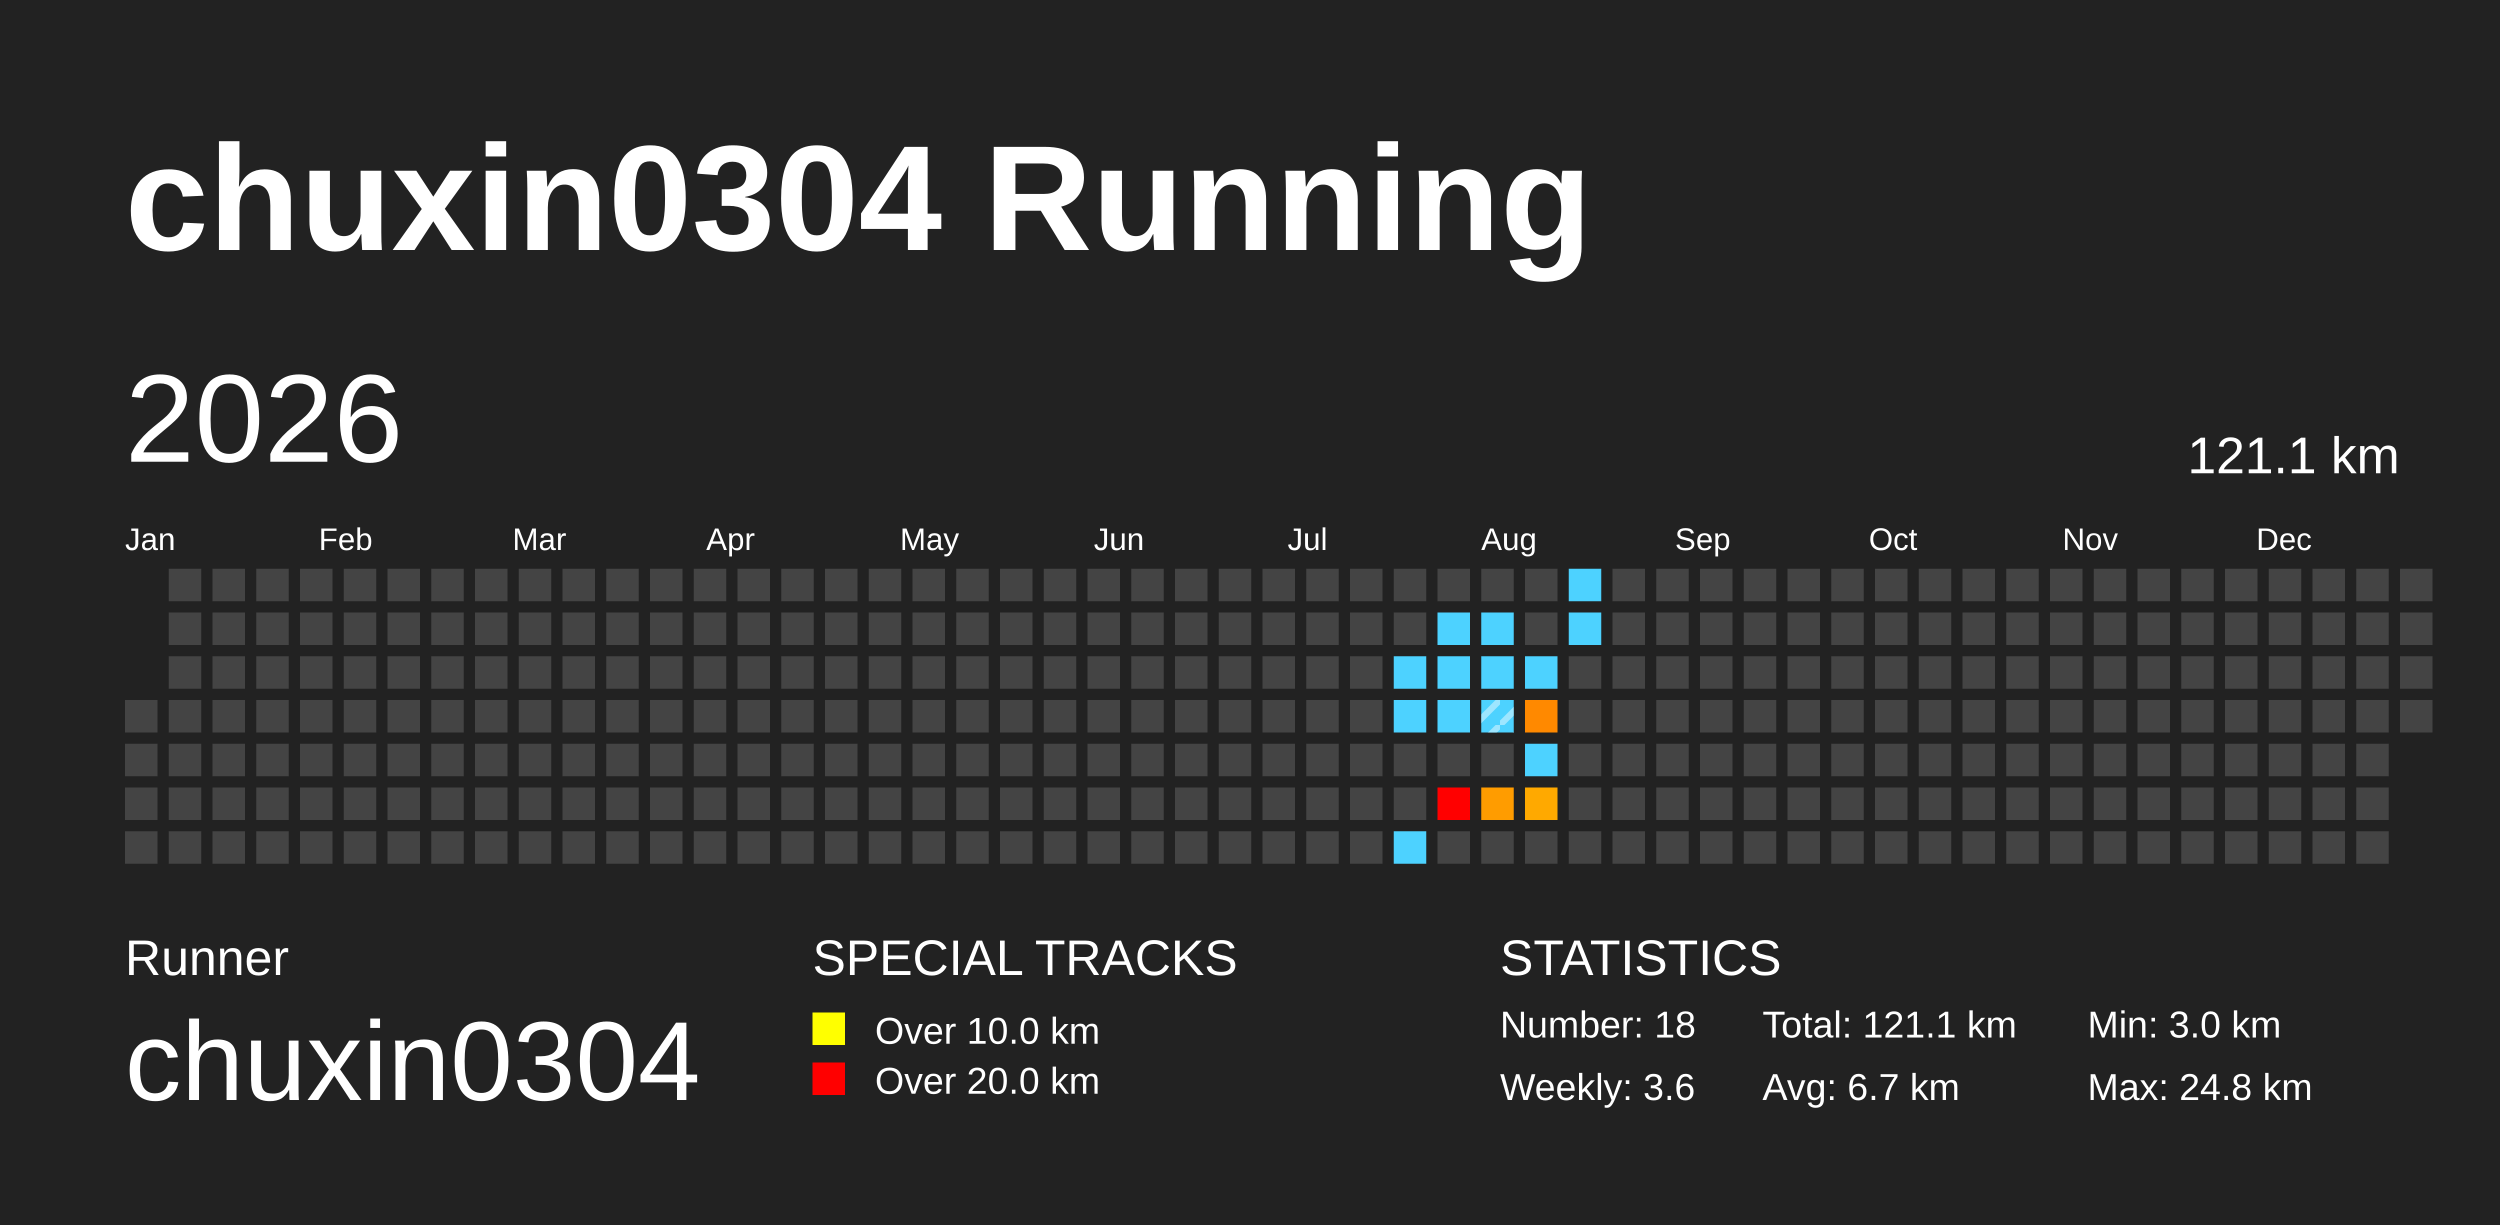
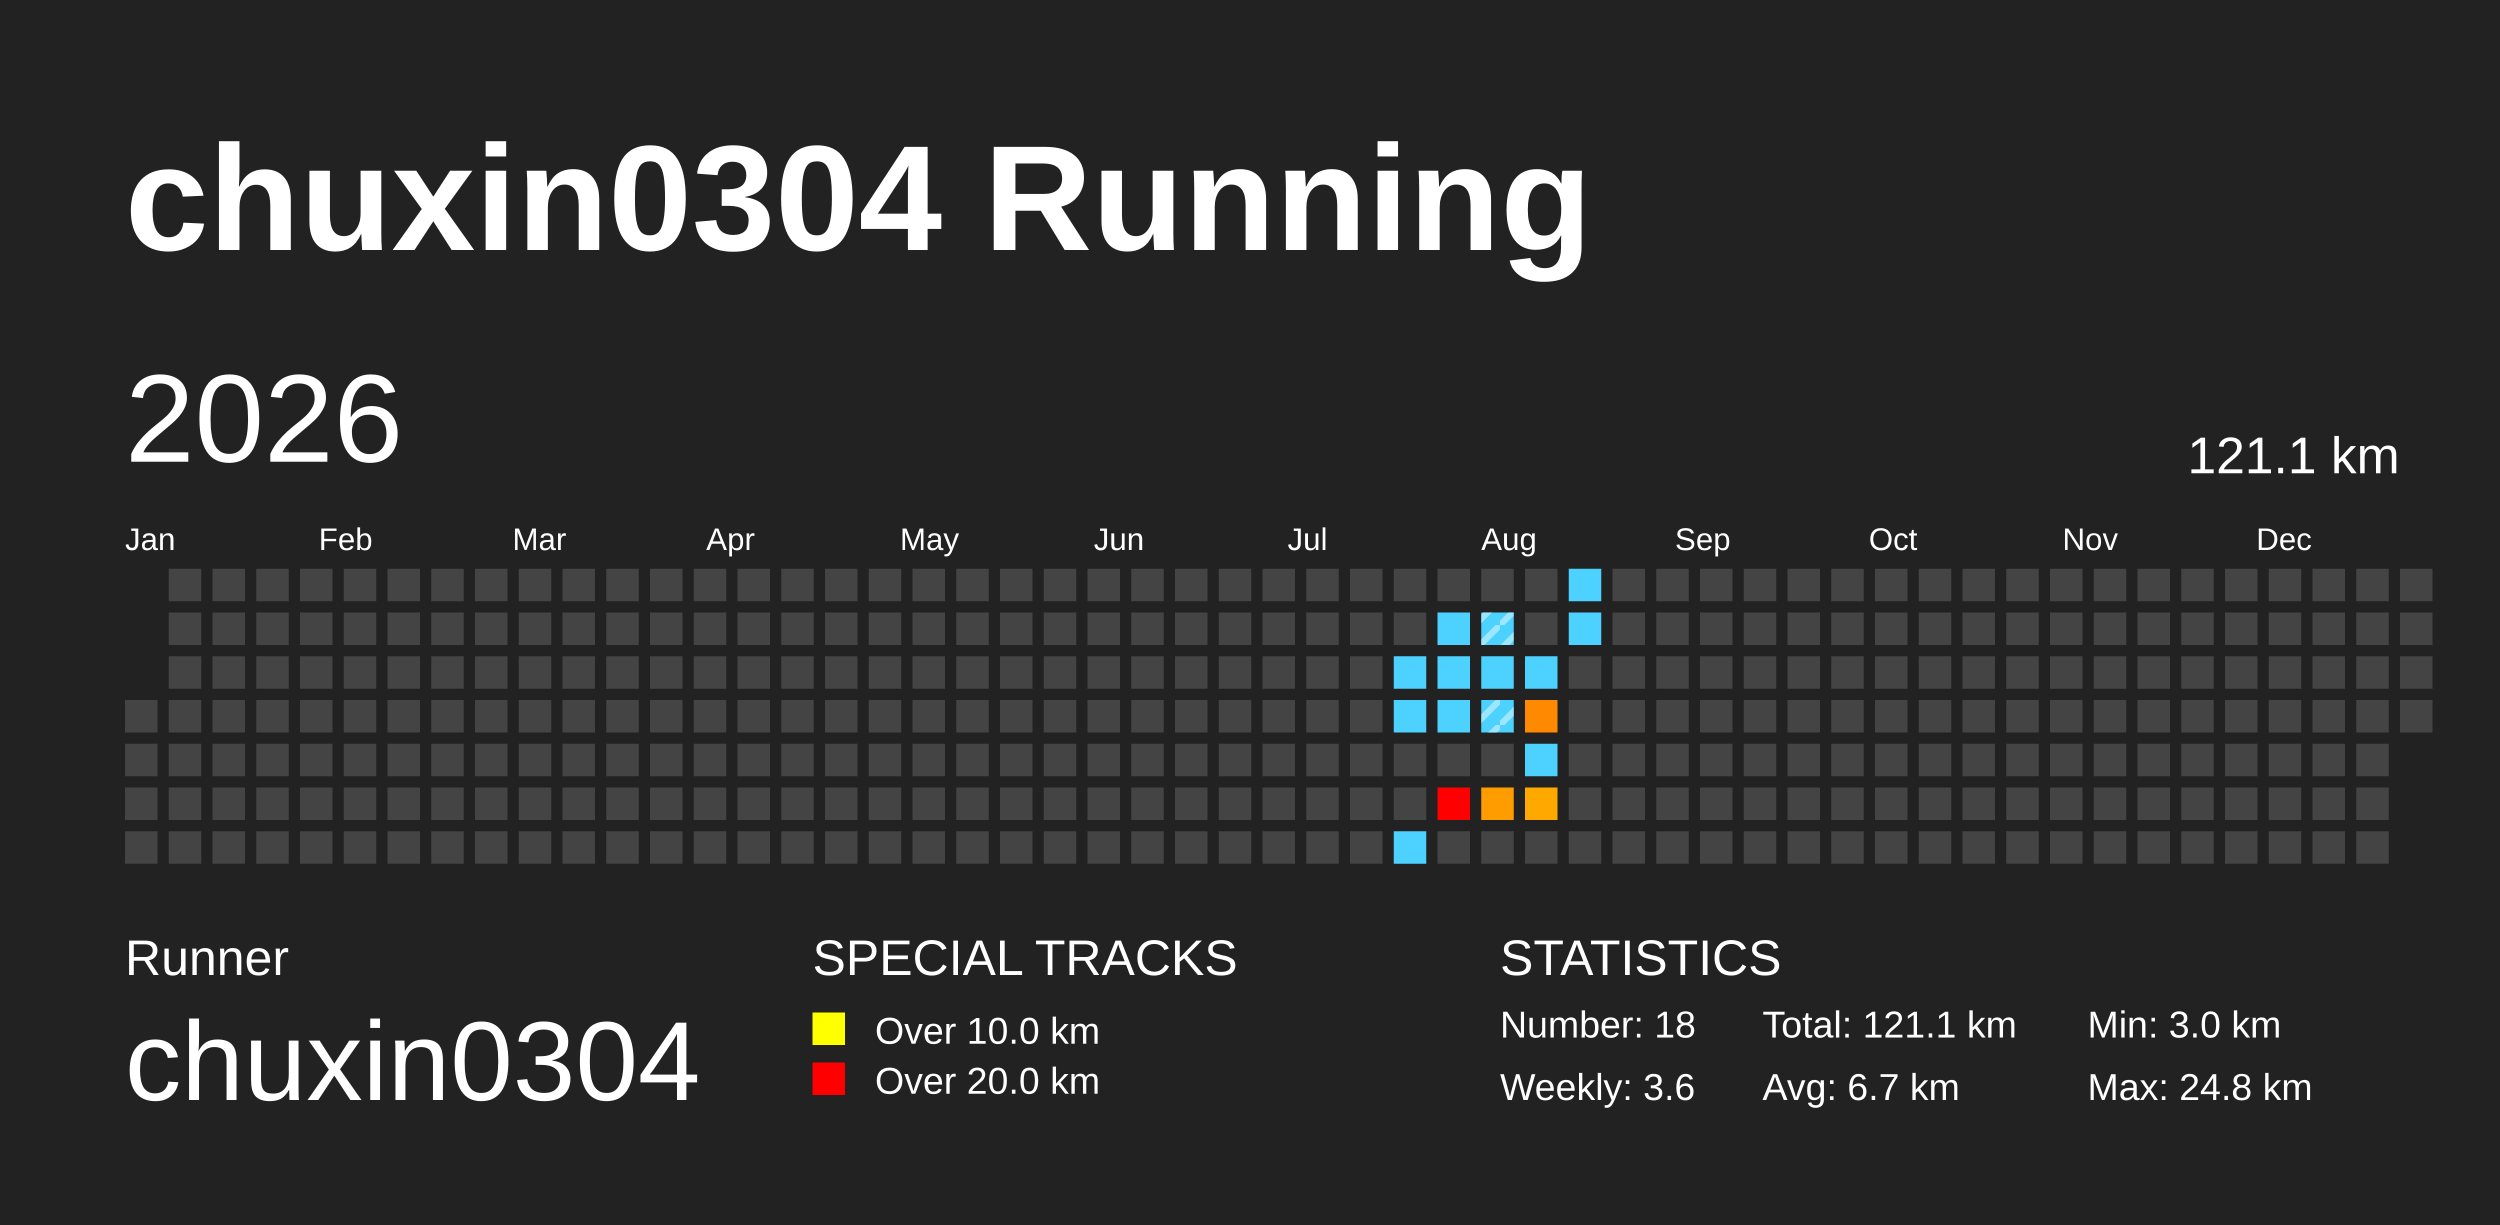
<svg xmlns="http://www.w3.org/2000/svg" baseProfile="full" height="98mm" version="1.1" viewBox="0,0,200,98" width="200mm">
  <defs>
    <pattern height="2" id="indoor-stripe" patternUnits="userSpaceOnUse" width="2">
      <line stroke="white" stroke-opacity="0.45" stroke-width="0.5" x1="0" x2="2" y1="2" y2="0" />
    </pattern>
  </defs>
  <rect fill="#222222" height="98" width="200" x="0" y="0" />
  <text fill="#FFFFFF" style="font-size:12px; font-family:Arial; font-weight:bold;" x="10" y="20">chuxin0304 Running</text>
  <text fill="#FFFFFF" style="font-size:4px; font-family:Arial" x="10" y="78">Runner</text>
  <text fill="#FFFFFF" style="font-size:9px; font-family:Arial" x="10" y="88">chuxin0304</text>
  <text fill="#FFFFFF" style="font-size:4px; font-family:Arial" x="65" y="78">SPECIAL TRACKS</text>
  <rect fill="yellow" height="2.6" width="2.6" x="65" y="81" />
  <text fill="#FFFFFF" style="font-size:3px; font-family:Arial" x="70" y="83.5">Over 10.0 km</text>
  <rect fill="red" height="2.6" width="2.6" x="65" y="85" />
  <text fill="#FFFFFF" style="font-size:3px; font-family:Arial" x="70" y="87.5">Over 20.0 km</text>
  <text fill="#FFFFFF" style="font-size:4px; font-family:Arial" x="120" y="78">STATISTICS</text>
  <text fill="#FFFFFF" style="font-size:3px; font-family:Arial" x="120" y="83">Number: 18</text>
  <text fill="#FFFFFF" style="font-size:3px; font-family:Arial" x="120" y="88">Weekly: 3.6</text>
  <text fill="#FFFFFF" style="font-size:3px; font-family:Arial" x="141" y="83">Total: 121.1 km</text>
  <text fill="#FFFFFF" style="font-size:3px; font-family:Arial" x="141" y="88">Avg: 6.7 km</text>
  <text fill="#FFFFFF" style="font-size:3px; font-family:Arial" x="167" y="83">Min: 3.0 km</text>
  <text fill="#FFFFFF" style="font-size:3px; font-family:Arial" x="167" y="88">Max: 24.8 km</text>
  <text dominant-baseline="hanging" fill="#FFFFFF" style="font-size:10.0px; font-family:Arial;" x="10" y="30">2026</text>
  <text dominant-baseline="hanging" fill="#FFFFFF" style="font-size:4.125px; font-family:Arial;" x="175" y="35">121.1 km</text>
  <text fill="#FFFFFF" style="font-size:2.5px; font-family:Arial" x="10.0" y="44">Jan</text>
  <text fill="#FFFFFF" style="font-size:2.5px; font-family:Arial" x="25.5" y="44">Feb</text>
  <text fill="#FFFFFF" style="font-size:2.5px; font-family:Arial" x="41.0" y="44">Mar</text>
  <text fill="#FFFFFF" style="font-size:2.5px; font-family:Arial" x="56.5" y="44">Apr</text>
  <text fill="#FFFFFF" style="font-size:2.5px; font-family:Arial" x="72.0" y="44">May</text>
  <text fill="#FFFFFF" style="font-size:2.5px; font-family:Arial" x="87.5" y="44">Jun</text>
  <text fill="#FFFFFF" style="font-size:2.5px; font-family:Arial" x="103.0" y="44">Jul</text>
  <text fill="#FFFFFF" style="font-size:2.5px; font-family:Arial" x="118.5" y="44">Aug</text>
  <text fill="#FFFFFF" style="font-size:2.5px; font-family:Arial" x="134.0" y="44">Sep</text>
  <text fill="#FFFFFF" style="font-size:2.5px; font-family:Arial" x="149.5" y="44">Oct</text>
  <text fill="#FFFFFF" style="font-size:2.5px; font-family:Arial" x="165.0" y="44">Nov</text>
  <text fill="#FFFFFF" style="font-size:2.5px; font-family:Arial" x="180.5" y="44">Dec</text>
  <rect fill="#444444" height="2.6" width="2.6" x="10.0" y="56.0" />
  <rect fill="#444444" height="2.6" width="2.6" x="10.0" y="59.5" />
  <rect fill="#444444" height="2.6" width="2.6" x="10.0" y="63.0" />
  <rect fill="#444444" height="2.6" width="2.6" x="10.0" y="66.5" />
  <rect fill="#444444" height="2.6" width="2.6" x="13.5" y="45.5" />
  <rect fill="#444444" height="2.6" width="2.6" x="13.5" y="49.0" />
  <rect fill="#444444" height="2.6" width="2.6" x="13.5" y="52.5" />
  <rect fill="#444444" height="2.6" width="2.6" x="13.5" y="56.0" />
  <rect fill="#444444" height="2.6" width="2.6" x="13.5" y="59.5" />
  <rect fill="#444444" height="2.6" width="2.6" x="13.5" y="63.0" />
  <rect fill="#444444" height="2.6" width="2.6" x="13.5" y="66.5" />
  <rect fill="#444444" height="2.6" width="2.6" x="17.0" y="45.5" />
  <rect fill="#444444" height="2.6" width="2.6" x="17.0" y="49.0" />
  <rect fill="#444444" height="2.6" width="2.6" x="17.0" y="52.5" />
  <rect fill="#444444" height="2.6" width="2.6" x="17.0" y="56.0" />
  <rect fill="#444444" height="2.6" width="2.6" x="17.0" y="59.5" />
  <rect fill="#444444" height="2.6" width="2.6" x="17.0" y="63.0" />
  <rect fill="#444444" height="2.6" width="2.6" x="17.0" y="66.5" />
  <rect fill="#444444" height="2.6" width="2.6" x="20.5" y="45.5" />
  <rect fill="#444444" height="2.6" width="2.6" x="20.5" y="49.0" />
  <rect fill="#444444" height="2.6" width="2.6" x="20.5" y="52.5" />
  <rect fill="#444444" height="2.6" width="2.6" x="20.5" y="56.0" />
  <rect fill="#444444" height="2.6" width="2.6" x="20.5" y="59.5" />
  <rect fill="#444444" height="2.6" width="2.6" x="20.5" y="63.0" />
  <rect fill="#444444" height="2.6" width="2.6" x="20.5" y="66.5" />
  <rect fill="#444444" height="2.6" width="2.6" x="24.0" y="45.5" />
  <rect fill="#444444" height="2.6" width="2.6" x="24.0" y="49.0" />
  <rect fill="#444444" height="2.6" width="2.6" x="24.0" y="52.5" />
  <rect fill="#444444" height="2.6" width="2.6" x="24.0" y="56.0" />
  <rect fill="#444444" height="2.6" width="2.6" x="24.0" y="59.5" />
  <rect fill="#444444" height="2.6" width="2.6" x="24.0" y="63.0" />
  <rect fill="#444444" height="2.6" width="2.6" x="24.0" y="66.5" />
  <rect fill="#444444" height="2.6" width="2.6" x="27.5" y="45.5" />
  <rect fill="#444444" height="2.6" width="2.6" x="27.5" y="49.0" />
  <rect fill="#444444" height="2.6" width="2.6" x="27.5" y="52.5" />
  <rect fill="#444444" height="2.6" width="2.6" x="27.5" y="56.0" />
  <rect fill="#444444" height="2.6" width="2.6" x="27.5" y="59.5" />
  <rect fill="#444444" height="2.6" width="2.6" x="27.5" y="63.0" />
  <rect fill="#444444" height="2.6" width="2.6" x="27.5" y="66.5" />
  <rect fill="#444444" height="2.6" width="2.6" x="31.0" y="45.5" />
  <rect fill="#444444" height="2.6" width="2.6" x="31.0" y="49.0" />
  <rect fill="#444444" height="2.6" width="2.6" x="31.0" y="52.5" />
  <rect fill="#444444" height="2.6" width="2.6" x="31.0" y="56.0" />
  <rect fill="#444444" height="2.6" width="2.6" x="31.0" y="59.5" />
  <rect fill="#444444" height="2.6" width="2.6" x="31.0" y="63.0" />
  <rect fill="#444444" height="2.6" width="2.6" x="31.0" y="66.5" />
  <rect fill="#444444" height="2.6" width="2.6" x="34.5" y="45.5" />
  <rect fill="#444444" height="2.6" width="2.6" x="34.5" y="49.0" />
  <rect fill="#444444" height="2.6" width="2.6" x="34.5" y="52.5" />
  <rect fill="#444444" height="2.6" width="2.6" x="34.5" y="56.0" />
  <rect fill="#444444" height="2.6" width="2.6" x="34.5" y="59.5" />
  <rect fill="#444444" height="2.6" width="2.6" x="34.5" y="63.0" />
  <rect fill="#444444" height="2.6" width="2.6" x="34.5" y="66.5" />
  <rect fill="#444444" height="2.6" width="2.6" x="38.0" y="45.5" />
  <rect fill="#444444" height="2.6" width="2.6" x="38.0" y="49.0" />
  <rect fill="#444444" height="2.6" width="2.6" x="38.0" y="52.5" />
  <rect fill="#444444" height="2.6" width="2.6" x="38.0" y="56.0" />
  <rect fill="#444444" height="2.6" width="2.6" x="38.0" y="59.5" />
  <rect fill="#444444" height="2.6" width="2.6" x="38.0" y="63.0" />
  <rect fill="#444444" height="2.6" width="2.6" x="38.0" y="66.5" />
  <rect fill="#444444" height="2.6" width="2.6" x="41.5" y="45.5" />
  <rect fill="#444444" height="2.6" width="2.6" x="41.5" y="49.0" />
  <rect fill="#444444" height="2.6" width="2.6" x="41.5" y="52.5" />
  <rect fill="#444444" height="2.6" width="2.6" x="41.5" y="56.0" />
  <rect fill="#444444" height="2.6" width="2.6" x="41.5" y="59.5" />
  <rect fill="#444444" height="2.6" width="2.6" x="41.5" y="63.0" />
  <rect fill="#444444" height="2.6" width="2.6" x="41.5" y="66.5" />
  <rect fill="#444444" height="2.6" width="2.6" x="45.0" y="45.5" />
  <rect fill="#444444" height="2.6" width="2.6" x="45.0" y="49.0" />
  <rect fill="#444444" height="2.6" width="2.6" x="45.0" y="52.5" />
  <rect fill="#444444" height="2.6" width="2.6" x="45.0" y="56.0" />
  <rect fill="#444444" height="2.6" width="2.6" x="45.0" y="59.5" />
  <rect fill="#444444" height="2.6" width="2.6" x="45.0" y="63.0" />
  <rect fill="#444444" height="2.6" width="2.6" x="45.0" y="66.5" />
  <rect fill="#444444" height="2.6" width="2.6" x="48.5" y="45.5" />
  <rect fill="#444444" height="2.6" width="2.6" x="48.5" y="49.0" />
  <rect fill="#444444" height="2.6" width="2.6" x="48.5" y="52.5" />
  <rect fill="#444444" height="2.6" width="2.6" x="48.5" y="56.0" />
  <rect fill="#444444" height="2.6" width="2.6" x="48.5" y="59.5" />
  <rect fill="#444444" height="2.6" width="2.6" x="48.5" y="63.0" />
  <rect fill="#444444" height="2.6" width="2.6" x="48.5" y="66.5" />
  <rect fill="#444444" height="2.6" width="2.6" x="52.0" y="45.5" />
  <rect fill="#444444" height="2.6" width="2.6" x="52.0" y="49.0" />
  <rect fill="#444444" height="2.6" width="2.6" x="52.0" y="52.5" />
  <rect fill="#444444" height="2.6" width="2.6" x="52.0" y="56.0" />
  <rect fill="#444444" height="2.6" width="2.6" x="52.0" y="59.5" />
  <rect fill="#444444" height="2.6" width="2.6" x="52.0" y="63.0" />
  <rect fill="#444444" height="2.6" width="2.6" x="52.0" y="66.5" />
  <rect fill="#444444" height="2.6" width="2.6" x="55.5" y="45.5" />
  <rect fill="#444444" height="2.6" width="2.6" x="55.5" y="49.0" />
  <rect fill="#444444" height="2.6" width="2.6" x="55.5" y="52.5" />
  <rect fill="#444444" height="2.6" width="2.6" x="55.5" y="56.0" />
  <rect fill="#444444" height="2.6" width="2.6" x="55.5" y="59.5" />
  <rect fill="#444444" height="2.6" width="2.6" x="55.5" y="63.0" />
  <rect fill="#444444" height="2.6" width="2.6" x="55.5" y="66.5" />
  <rect fill="#444444" height="2.6" width="2.6" x="59.0" y="45.5" />
  <rect fill="#444444" height="2.6" width="2.6" x="59.0" y="49.0" />
  <rect fill="#444444" height="2.6" width="2.6" x="59.0" y="52.5" />
  <rect fill="#444444" height="2.6" width="2.6" x="59.0" y="56.0" />
  <rect fill="#444444" height="2.6" width="2.6" x="59.0" y="59.5" />
  <rect fill="#444444" height="2.6" width="2.6" x="59.0" y="63.0" />
  <rect fill="#444444" height="2.6" width="2.6" x="59.0" y="66.5" />
  <rect fill="#444444" height="2.6" width="2.6" x="62.5" y="45.5" />
  <rect fill="#444444" height="2.6" width="2.6" x="62.5" y="49.0" />
  <rect fill="#444444" height="2.6" width="2.6" x="62.5" y="52.5" />
  <rect fill="#444444" height="2.6" width="2.6" x="62.5" y="56.0" />
  <rect fill="#444444" height="2.6" width="2.6" x="62.5" y="59.5" />
  <rect fill="#444444" height="2.6" width="2.6" x="62.5" y="63.0" />
  <rect fill="#444444" height="2.6" width="2.6" x="62.5" y="66.5" />
  <rect fill="#444444" height="2.6" width="2.6" x="66.0" y="45.5" />
  <rect fill="#444444" height="2.6" width="2.6" x="66.0" y="49.0" />
  <rect fill="#444444" height="2.6" width="2.6" x="66.0" y="52.5" />
  <rect fill="#444444" height="2.6" width="2.6" x="66.0" y="56.0" />
  <rect fill="#444444" height="2.6" width="2.6" x="66.0" y="59.5" />
  <rect fill="#444444" height="2.6" width="2.6" x="66.0" y="63.0" />
  <rect fill="#444444" height="2.6" width="2.6" x="66.0" y="66.5" />
  <rect fill="#444444" height="2.6" width="2.6" x="69.5" y="45.5" />
  <rect fill="#444444" height="2.6" width="2.6" x="69.5" y="49.0" />
  <rect fill="#444444" height="2.6" width="2.6" x="69.5" y="52.5" />
  <rect fill="#444444" height="2.6" width="2.6" x="69.5" y="56.0" />
  <rect fill="#444444" height="2.6" width="2.6" x="69.5" y="59.5" />
  <rect fill="#444444" height="2.6" width="2.6" x="69.5" y="63.0" />
  <rect fill="#444444" height="2.6" width="2.6" x="69.5" y="66.5" />
  <rect fill="#444444" height="2.6" width="2.6" x="73.0" y="45.5" />
  <rect fill="#444444" height="2.6" width="2.6" x="73.0" y="49.0" />
  <rect fill="#444444" height="2.6" width="2.6" x="73.0" y="52.5" />
  <rect fill="#444444" height="2.6" width="2.6" x="73.0" y="56.0" />
  <rect fill="#444444" height="2.6" width="2.6" x="73.0" y="59.5" />
  <rect fill="#444444" height="2.6" width="2.6" x="73.0" y="63.0" />
  <rect fill="#444444" height="2.6" width="2.6" x="73.0" y="66.5" />
  <rect fill="#444444" height="2.6" width="2.6" x="76.5" y="45.5" />
  <rect fill="#444444" height="2.6" width="2.6" x="76.5" y="49.0" />
  <rect fill="#444444" height="2.6" width="2.6" x="76.5" y="52.5" />
  <rect fill="#444444" height="2.6" width="2.6" x="76.5" y="56.0" />
  <rect fill="#444444" height="2.6" width="2.6" x="76.5" y="59.5" />
  <rect fill="#444444" height="2.6" width="2.6" x="76.5" y="63.0" />
  <rect fill="#444444" height="2.6" width="2.6" x="76.5" y="66.5" />
  <rect fill="#444444" height="2.6" width="2.6" x="80.0" y="45.5" />
  <rect fill="#444444" height="2.6" width="2.6" x="80.0" y="49.0" />
  <rect fill="#444444" height="2.6" width="2.6" x="80.0" y="52.5" />
  <rect fill="#444444" height="2.6" width="2.6" x="80.0" y="56.0" />
  <rect fill="#444444" height="2.6" width="2.6" x="80.0" y="59.5" />
  <rect fill="#444444" height="2.6" width="2.6" x="80.0" y="63.0" />
  <rect fill="#444444" height="2.6" width="2.6" x="80.0" y="66.5" />
  <rect fill="#444444" height="2.6" width="2.6" x="83.5" y="45.5" />
  <rect fill="#444444" height="2.6" width="2.6" x="83.5" y="49.0" />
  <rect fill="#444444" height="2.6" width="2.6" x="83.5" y="52.5" />
  <rect fill="#444444" height="2.6" width="2.6" x="83.5" y="56.0" />
  <rect fill="#444444" height="2.6" width="2.6" x="83.5" y="59.5" />
  <rect fill="#444444" height="2.6" width="2.6" x="83.5" y="63.0" />
  <rect fill="#444444" height="2.6" width="2.6" x="83.5" y="66.5" />
  <rect fill="#444444" height="2.6" width="2.6" x="87.0" y="45.5" />
  <rect fill="#444444" height="2.6" width="2.6" x="87.0" y="49.0" />
  <rect fill="#444444" height="2.6" width="2.6" x="87.0" y="52.5" />
  <rect fill="#444444" height="2.6" width="2.6" x="87.0" y="56.0" />
  <rect fill="#444444" height="2.6" width="2.6" x="87.0" y="59.5" />
  <rect fill="#444444" height="2.6" width="2.6" x="87.0" y="63.0" />
  <rect fill="#444444" height="2.6" width="2.6" x="87.0" y="66.5" />
  <rect fill="#444444" height="2.6" width="2.6" x="90.5" y="45.5" />
  <rect fill="#444444" height="2.6" width="2.6" x="90.5" y="49.0" />
  <rect fill="#444444" height="2.6" width="2.6" x="90.5" y="52.5" />
  <rect fill="#444444" height="2.6" width="2.6" x="90.5" y="56.0" />
  <rect fill="#444444" height="2.6" width="2.6" x="90.5" y="59.5" />
  <rect fill="#444444" height="2.6" width="2.6" x="90.5" y="63.0" />
  <rect fill="#444444" height="2.6" width="2.6" x="90.5" y="66.5" />
  <rect fill="#444444" height="2.6" width="2.6" x="94.0" y="45.5" />
  <rect fill="#444444" height="2.6" width="2.6" x="94.0" y="49.0" />
  <rect fill="#444444" height="2.6" width="2.6" x="94.0" y="52.5" />
  <rect fill="#444444" height="2.6" width="2.6" x="94.0" y="56.0" />
  <rect fill="#444444" height="2.6" width="2.6" x="94.0" y="59.5" />
  <rect fill="#444444" height="2.6" width="2.6" x="94.0" y="63.0" />
  <rect fill="#444444" height="2.6" width="2.6" x="94.0" y="66.5" />
  <rect fill="#444444" height="2.6" width="2.6" x="97.5" y="45.5" />
  <rect fill="#444444" height="2.6" width="2.6" x="97.5" y="49.0" />
  <rect fill="#444444" height="2.6" width="2.6" x="97.5" y="52.5" />
  <rect fill="#444444" height="2.6" width="2.6" x="97.5" y="56.0" />
  <rect fill="#444444" height="2.6" width="2.6" x="97.5" y="59.5" />
  <rect fill="#444444" height="2.6" width="2.6" x="97.5" y="63.0" />
  <rect fill="#444444" height="2.6" width="2.6" x="97.5" y="66.5" />
  <rect fill="#444444" height="2.6" width="2.6" x="101.0" y="45.5" />
  <rect fill="#444444" height="2.6" width="2.6" x="101.0" y="49.0" />
  <rect fill="#444444" height="2.6" width="2.6" x="101.0" y="52.5" />
  <rect fill="#444444" height="2.6" width="2.6" x="101.0" y="56.0" />
  <rect fill="#444444" height="2.6" width="2.6" x="101.0" y="59.5" />
  <rect fill="#444444" height="2.6" width="2.6" x="101.0" y="63.0" />
  <rect fill="#444444" height="2.6" width="2.6" x="101.0" y="66.5" />
  <rect fill="#444444" height="2.6" width="2.6" x="104.5" y="45.5" />
  <rect fill="#444444" height="2.6" width="2.6" x="104.5" y="49.0" />
  <rect fill="#444444" height="2.6" width="2.6" x="104.5" y="52.5" />
  <rect fill="#444444" height="2.6" width="2.6" x="104.5" y="56.0" />
  <rect fill="#444444" height="2.6" width="2.6" x="104.5" y="59.5" />
  <rect fill="#444444" height="2.6" width="2.6" x="104.5" y="63.0" />
  <rect fill="#444444" height="2.6" width="2.6" x="104.5" y="66.5" />
  <rect fill="#444444" height="2.6" width="2.6" x="108.0" y="45.5" />
  <rect fill="#444444" height="2.6" width="2.6" x="108.0" y="49.0" />
  <rect fill="#444444" height="2.6" width="2.6" x="108.0" y="52.5" />
  <rect fill="#444444" height="2.6" width="2.6" x="108.0" y="56.0" />
  <rect fill="#444444" height="2.6" width="2.6" x="108.0" y="59.5" />
  <rect fill="#444444" height="2.6" width="2.6" x="108.0" y="63.0" />
  <rect fill="#444444" height="2.6" width="2.6" x="108.0" y="66.5" />
  <rect fill="#444444" height="2.6" width="2.6" x="111.5" y="45.5" />
  <rect fill="#444444" height="2.6" width="2.6" x="111.5" y="49.0" />
  <rect fill="#4dd2ff" height="2.6" width="2.6" x="111.5" y="52.5" />
  <rect fill="#4dd2ff" height="2.6" width="2.6" x="111.5" y="56.0" />
  <rect fill="#444444" height="2.6" width="2.6" x="111.5" y="59.5" />
  <rect fill="#444444" height="2.6" width="2.6" x="111.5" y="63.0" />
  <rect fill="#4dd2ff" height="2.6" width="2.6" x="111.5" y="66.5" />
  <rect fill="#444444" height="2.6" width="2.6" x="115.0" y="45.5" />
  <rect fill="#4dd2ff" height="2.6" width="2.6" x="115.0" y="49.0" />
  <rect fill="#4dd2ff" height="2.6" width="2.6" x="115.0" y="52.5" />
  <rect fill="#4dd2ff" height="2.6" width="2.6" x="115.0" y="56.0" />
  <rect fill="#444444" height="2.6" width="2.6" x="115.0" y="59.5" />
  <rect fill="red" height="2.6" width="2.6" x="115.0" y="63.0" />
  <rect fill="#444444" height="2.6" width="2.6" x="115.0" y="66.5" />
  <rect fill="#444444" height="2.6" width="2.6" x="118.5" y="45.5" />
  <rect fill="#4dd2ff" height="2.6" width="2.6" x="118.5" y="49.0" />
+   <rect fill="url(#indoor-stripe)" height="2.6" style="pointer-events: none;" width="2.6" x="118.5" y="49.0" />
  <rect fill="#4dd2ff" height="2.6" width="2.6" x="118.5" y="52.5" />
  <rect fill="#4dd2ff" height="2.6" width="2.6" x="118.5" y="56.0" />
  <rect fill="url(#indoor-stripe)" height="2.6" style="pointer-events: none;" width="2.6" x="118.5" y="56.0" />
  <rect fill="#444444" height="2.6" width="2.6" x="118.5" y="59.5" />
  <rect fill="#ff9c00" height="2.6" width="2.6" x="118.5" y="63.0" />
  <rect fill="#444444" height="2.6" width="2.6" x="118.5" y="66.5" />
  <rect fill="#444444" height="2.6" width="2.6" x="122.0" y="45.5" />
  <rect fill="#444444" height="2.6" width="2.6" x="122.0" y="49.0" />
  <rect fill="#4dd2ff" height="2.6" width="2.6" x="122.0" y="52.5" />
  <rect fill="#ff8900" height="2.6" width="2.6" x="122.0" y="56.0" />
  <rect fill="#4dd2ff" height="2.6" width="2.6" x="122.0" y="59.5" />
  <rect fill="#ffa900" height="2.6" width="2.6" x="122.0" y="63.0" />
  <rect fill="#444444" height="2.6" width="2.6" x="122.0" y="66.5" />
  <rect fill="#4dd2ff" height="2.6" width="2.6" x="125.5" y="45.5" />
  <rect fill="#4dd2ff" height="2.6" width="2.6" x="125.5" y="49.0" />
  <rect fill="#444444" height="2.6" width="2.6" x="125.5" y="52.5" />
  <rect fill="#444444" height="2.6" width="2.6" x="125.5" y="56.0" />
  <rect fill="#444444" height="2.6" width="2.6" x="125.5" y="59.5" />
  <rect fill="#444444" height="2.6" width="2.6" x="125.5" y="63.0" />
  <rect fill="#444444" height="2.6" width="2.6" x="125.5" y="66.5" />
  <rect fill="#444444" height="2.6" width="2.6" x="129.0" y="45.5" />
  <rect fill="#444444" height="2.6" width="2.6" x="129.0" y="49.0" />
  <rect fill="#444444" height="2.6" width="2.6" x="129.0" y="52.5" />
  <rect fill="#444444" height="2.6" width="2.6" x="129.0" y="56.0" />
  <rect fill="#444444" height="2.6" width="2.6" x="129.0" y="59.5" />
  <rect fill="#444444" height="2.6" width="2.6" x="129.0" y="63.0" />
  <rect fill="#444444" height="2.6" width="2.6" x="129.0" y="66.5" />
  <rect fill="#444444" height="2.6" width="2.6" x="132.5" y="45.5" />
  <rect fill="#444444" height="2.6" width="2.6" x="132.5" y="49.0" />
  <rect fill="#444444" height="2.6" width="2.6" x="132.5" y="52.5" />
  <rect fill="#444444" height="2.6" width="2.6" x="132.5" y="56.0" />
  <rect fill="#444444" height="2.6" width="2.6" x="132.5" y="59.5" />
  <rect fill="#444444" height="2.6" width="2.6" x="132.5" y="63.0" />
  <rect fill="#444444" height="2.6" width="2.6" x="132.5" y="66.5" />
  <rect fill="#444444" height="2.6" width="2.6" x="136.0" y="45.5" />
  <rect fill="#444444" height="2.6" width="2.6" x="136.0" y="49.0" />
  <rect fill="#444444" height="2.6" width="2.6" x="136.0" y="52.5" />
  <rect fill="#444444" height="2.6" width="2.6" x="136.0" y="56.0" />
  <rect fill="#444444" height="2.6" width="2.6" x="136.0" y="59.5" />
  <rect fill="#444444" height="2.6" width="2.6" x="136.0" y="63.0" />
  <rect fill="#444444" height="2.6" width="2.6" x="136.0" y="66.5" />
  <rect fill="#444444" height="2.6" width="2.6" x="139.5" y="45.5" />
  <rect fill="#444444" height="2.6" width="2.6" x="139.5" y="49.0" />
  <rect fill="#444444" height="2.6" width="2.6" x="139.5" y="52.5" />
  <rect fill="#444444" height="2.6" width="2.6" x="139.5" y="56.0" />
  <rect fill="#444444" height="2.6" width="2.6" x="139.5" y="59.5" />
  <rect fill="#444444" height="2.6" width="2.6" x="139.5" y="63.0" />
  <rect fill="#444444" height="2.6" width="2.6" x="139.5" y="66.5" />
  <rect fill="#444444" height="2.6" width="2.6" x="143.0" y="45.5" />
  <rect fill="#444444" height="2.6" width="2.6" x="143.0" y="49.0" />
  <rect fill="#444444" height="2.6" width="2.6" x="143.0" y="52.5" />
  <rect fill="#444444" height="2.6" width="2.6" x="143.0" y="56.0" />
  <rect fill="#444444" height="2.6" width="2.6" x="143.0" y="59.5" />
  <rect fill="#444444" height="2.6" width="2.6" x="143.0" y="63.0" />
  <rect fill="#444444" height="2.6" width="2.6" x="143.0" y="66.5" />
  <rect fill="#444444" height="2.6" width="2.6" x="146.5" y="45.5" />
  <rect fill="#444444" height="2.6" width="2.6" x="146.5" y="49.0" />
  <rect fill="#444444" height="2.6" width="2.6" x="146.5" y="52.5" />
  <rect fill="#444444" height="2.6" width="2.6" x="146.5" y="56.0" />
  <rect fill="#444444" height="2.6" width="2.6" x="146.5" y="59.5" />
  <rect fill="#444444" height="2.6" width="2.6" x="146.5" y="63.0" />
  <rect fill="#444444" height="2.6" width="2.6" x="146.5" y="66.5" />
  <rect fill="#444444" height="2.6" width="2.6" x="150.0" y="45.5" />
  <rect fill="#444444" height="2.6" width="2.6" x="150.0" y="49.0" />
  <rect fill="#444444" height="2.6" width="2.6" x="150.0" y="52.5" />
  <rect fill="#444444" height="2.6" width="2.6" x="150.0" y="56.0" />
  <rect fill="#444444" height="2.6" width="2.6" x="150.0" y="59.5" />
  <rect fill="#444444" height="2.6" width="2.6" x="150.0" y="63.0" />
  <rect fill="#444444" height="2.6" width="2.6" x="150.0" y="66.5" />
  <rect fill="#444444" height="2.6" width="2.6" x="153.5" y="45.5" />
  <rect fill="#444444" height="2.6" width="2.6" x="153.5" y="49.0" />
  <rect fill="#444444" height="2.6" width="2.6" x="153.5" y="52.5" />
  <rect fill="#444444" height="2.6" width="2.6" x="153.5" y="56.0" />
  <rect fill="#444444" height="2.6" width="2.6" x="153.5" y="59.5" />
  <rect fill="#444444" height="2.6" width="2.6" x="153.5" y="63.0" />
  <rect fill="#444444" height="2.6" width="2.6" x="153.5" y="66.5" />
  <rect fill="#444444" height="2.6" width="2.6" x="157.0" y="45.5" />
  <rect fill="#444444" height="2.6" width="2.6" x="157.0" y="49.0" />
  <rect fill="#444444" height="2.6" width="2.6" x="157.0" y="52.5" />
  <rect fill="#444444" height="2.6" width="2.6" x="157.0" y="56.0" />
  <rect fill="#444444" height="2.6" width="2.6" x="157.0" y="59.5" />
  <rect fill="#444444" height="2.6" width="2.6" x="157.0" y="63.0" />
  <rect fill="#444444" height="2.6" width="2.6" x="157.0" y="66.5" />
  <rect fill="#444444" height="2.6" width="2.6" x="160.5" y="45.5" />
  <rect fill="#444444" height="2.6" width="2.6" x="160.5" y="49.0" />
  <rect fill="#444444" height="2.6" width="2.6" x="160.5" y="52.5" />
  <rect fill="#444444" height="2.6" width="2.6" x="160.5" y="56.0" />
  <rect fill="#444444" height="2.6" width="2.6" x="160.5" y="59.5" />
  <rect fill="#444444" height="2.6" width="2.6" x="160.5" y="63.0" />
  <rect fill="#444444" height="2.6" width="2.6" x="160.5" y="66.5" />
  <rect fill="#444444" height="2.6" width="2.6" x="164.0" y="45.5" />
  <rect fill="#444444" height="2.6" width="2.6" x="164.0" y="49.0" />
  <rect fill="#444444" height="2.6" width="2.6" x="164.0" y="52.5" />
  <rect fill="#444444" height="2.6" width="2.6" x="164.0" y="56.0" />
  <rect fill="#444444" height="2.6" width="2.6" x="164.0" y="59.5" />
  <rect fill="#444444" height="2.6" width="2.6" x="164.0" y="63.0" />
  <rect fill="#444444" height="2.6" width="2.6" x="164.0" y="66.5" />
  <rect fill="#444444" height="2.6" width="2.6" x="167.5" y="45.5" />
  <rect fill="#444444" height="2.6" width="2.6" x="167.5" y="49.0" />
  <rect fill="#444444" height="2.6" width="2.6" x="167.5" y="52.5" />
  <rect fill="#444444" height="2.6" width="2.6" x="167.5" y="56.0" />
  <rect fill="#444444" height="2.6" width="2.6" x="167.5" y="59.5" />
  <rect fill="#444444" height="2.6" width="2.6" x="167.5" y="63.0" />
  <rect fill="#444444" height="2.6" width="2.6" x="167.5" y="66.5" />
  <rect fill="#444444" height="2.6" width="2.6" x="171.0" y="45.5" />
  <rect fill="#444444" height="2.6" width="2.6" x="171.0" y="49.0" />
  <rect fill="#444444" height="2.6" width="2.6" x="171.0" y="52.5" />
  <rect fill="#444444" height="2.6" width="2.6" x="171.0" y="56.0" />
  <rect fill="#444444" height="2.6" width="2.6" x="171.0" y="59.5" />
  <rect fill="#444444" height="2.6" width="2.6" x="171.0" y="63.0" />
  <rect fill="#444444" height="2.6" width="2.6" x="171.0" y="66.5" />
  <rect fill="#444444" height="2.6" width="2.6" x="174.5" y="45.5" />
  <rect fill="#444444" height="2.6" width="2.6" x="174.5" y="49.0" />
  <rect fill="#444444" height="2.6" width="2.6" x="174.5" y="52.5" />
  <rect fill="#444444" height="2.6" width="2.6" x="174.5" y="56.0" />
  <rect fill="#444444" height="2.6" width="2.6" x="174.5" y="59.5" />
  <rect fill="#444444" height="2.6" width="2.6" x="174.5" y="63.0" />
  <rect fill="#444444" height="2.6" width="2.6" x="174.5" y="66.5" />
  <rect fill="#444444" height="2.6" width="2.6" x="178.0" y="45.5" />
  <rect fill="#444444" height="2.6" width="2.6" x="178.0" y="49.0" />
  <rect fill="#444444" height="2.6" width="2.6" x="178.0" y="52.5" />
  <rect fill="#444444" height="2.6" width="2.6" x="178.0" y="56.0" />
  <rect fill="#444444" height="2.6" width="2.6" x="178.0" y="59.5" />
  <rect fill="#444444" height="2.6" width="2.6" x="178.0" y="63.0" />
  <rect fill="#444444" height="2.6" width="2.6" x="178.0" y="66.5" />
  <rect fill="#444444" height="2.6" width="2.6" x="181.5" y="45.5" />
  <rect fill="#444444" height="2.6" width="2.6" x="181.5" y="49.0" />
  <rect fill="#444444" height="2.6" width="2.6" x="181.5" y="52.5" />
  <rect fill="#444444" height="2.6" width="2.6" x="181.5" y="56.0" />
  <rect fill="#444444" height="2.6" width="2.6" x="181.5" y="59.5" />
  <rect fill="#444444" height="2.6" width="2.6" x="181.5" y="63.0" />
  <rect fill="#444444" height="2.6" width="2.6" x="181.5" y="66.5" />
  <rect fill="#444444" height="2.6" width="2.6" x="185.0" y="45.5" />
  <rect fill="#444444" height="2.6" width="2.6" x="185.0" y="49.0" />
  <rect fill="#444444" height="2.6" width="2.6" x="185.0" y="52.5" />
  <rect fill="#444444" height="2.6" width="2.6" x="185.0" y="56.0" />
  <rect fill="#444444" height="2.6" width="2.6" x="185.0" y="59.5" />
  <rect fill="#444444" height="2.6" width="2.6" x="185.0" y="63.0" />
  <rect fill="#444444" height="2.6" width="2.6" x="185.0" y="66.5" />
  <rect fill="#444444" height="2.6" width="2.6" x="188.5" y="45.5" />
  <rect fill="#444444" height="2.6" width="2.6" x="188.5" y="49.0" />
  <rect fill="#444444" height="2.6" width="2.6" x="188.5" y="52.5" />
  <rect fill="#444444" height="2.6" width="2.6" x="188.5" y="56.0" />
  <rect fill="#444444" height="2.6" width="2.6" x="188.5" y="59.5" />
  <rect fill="#444444" height="2.6" width="2.6" x="188.5" y="63.0" />
  <rect fill="#444444" height="2.6" width="2.6" x="188.5" y="66.5" />
  <rect fill="#444444" height="2.6" width="2.6" x="192.0" y="45.5" />
  <rect fill="#444444" height="2.6" width="2.6" x="192.0" y="49.0" />
  <rect fill="#444444" height="2.6" width="2.6" x="192.0" y="52.5" />
  <rect fill="#444444" height="2.6" width="2.6" x="192.0" y="56.0" />
</svg>
